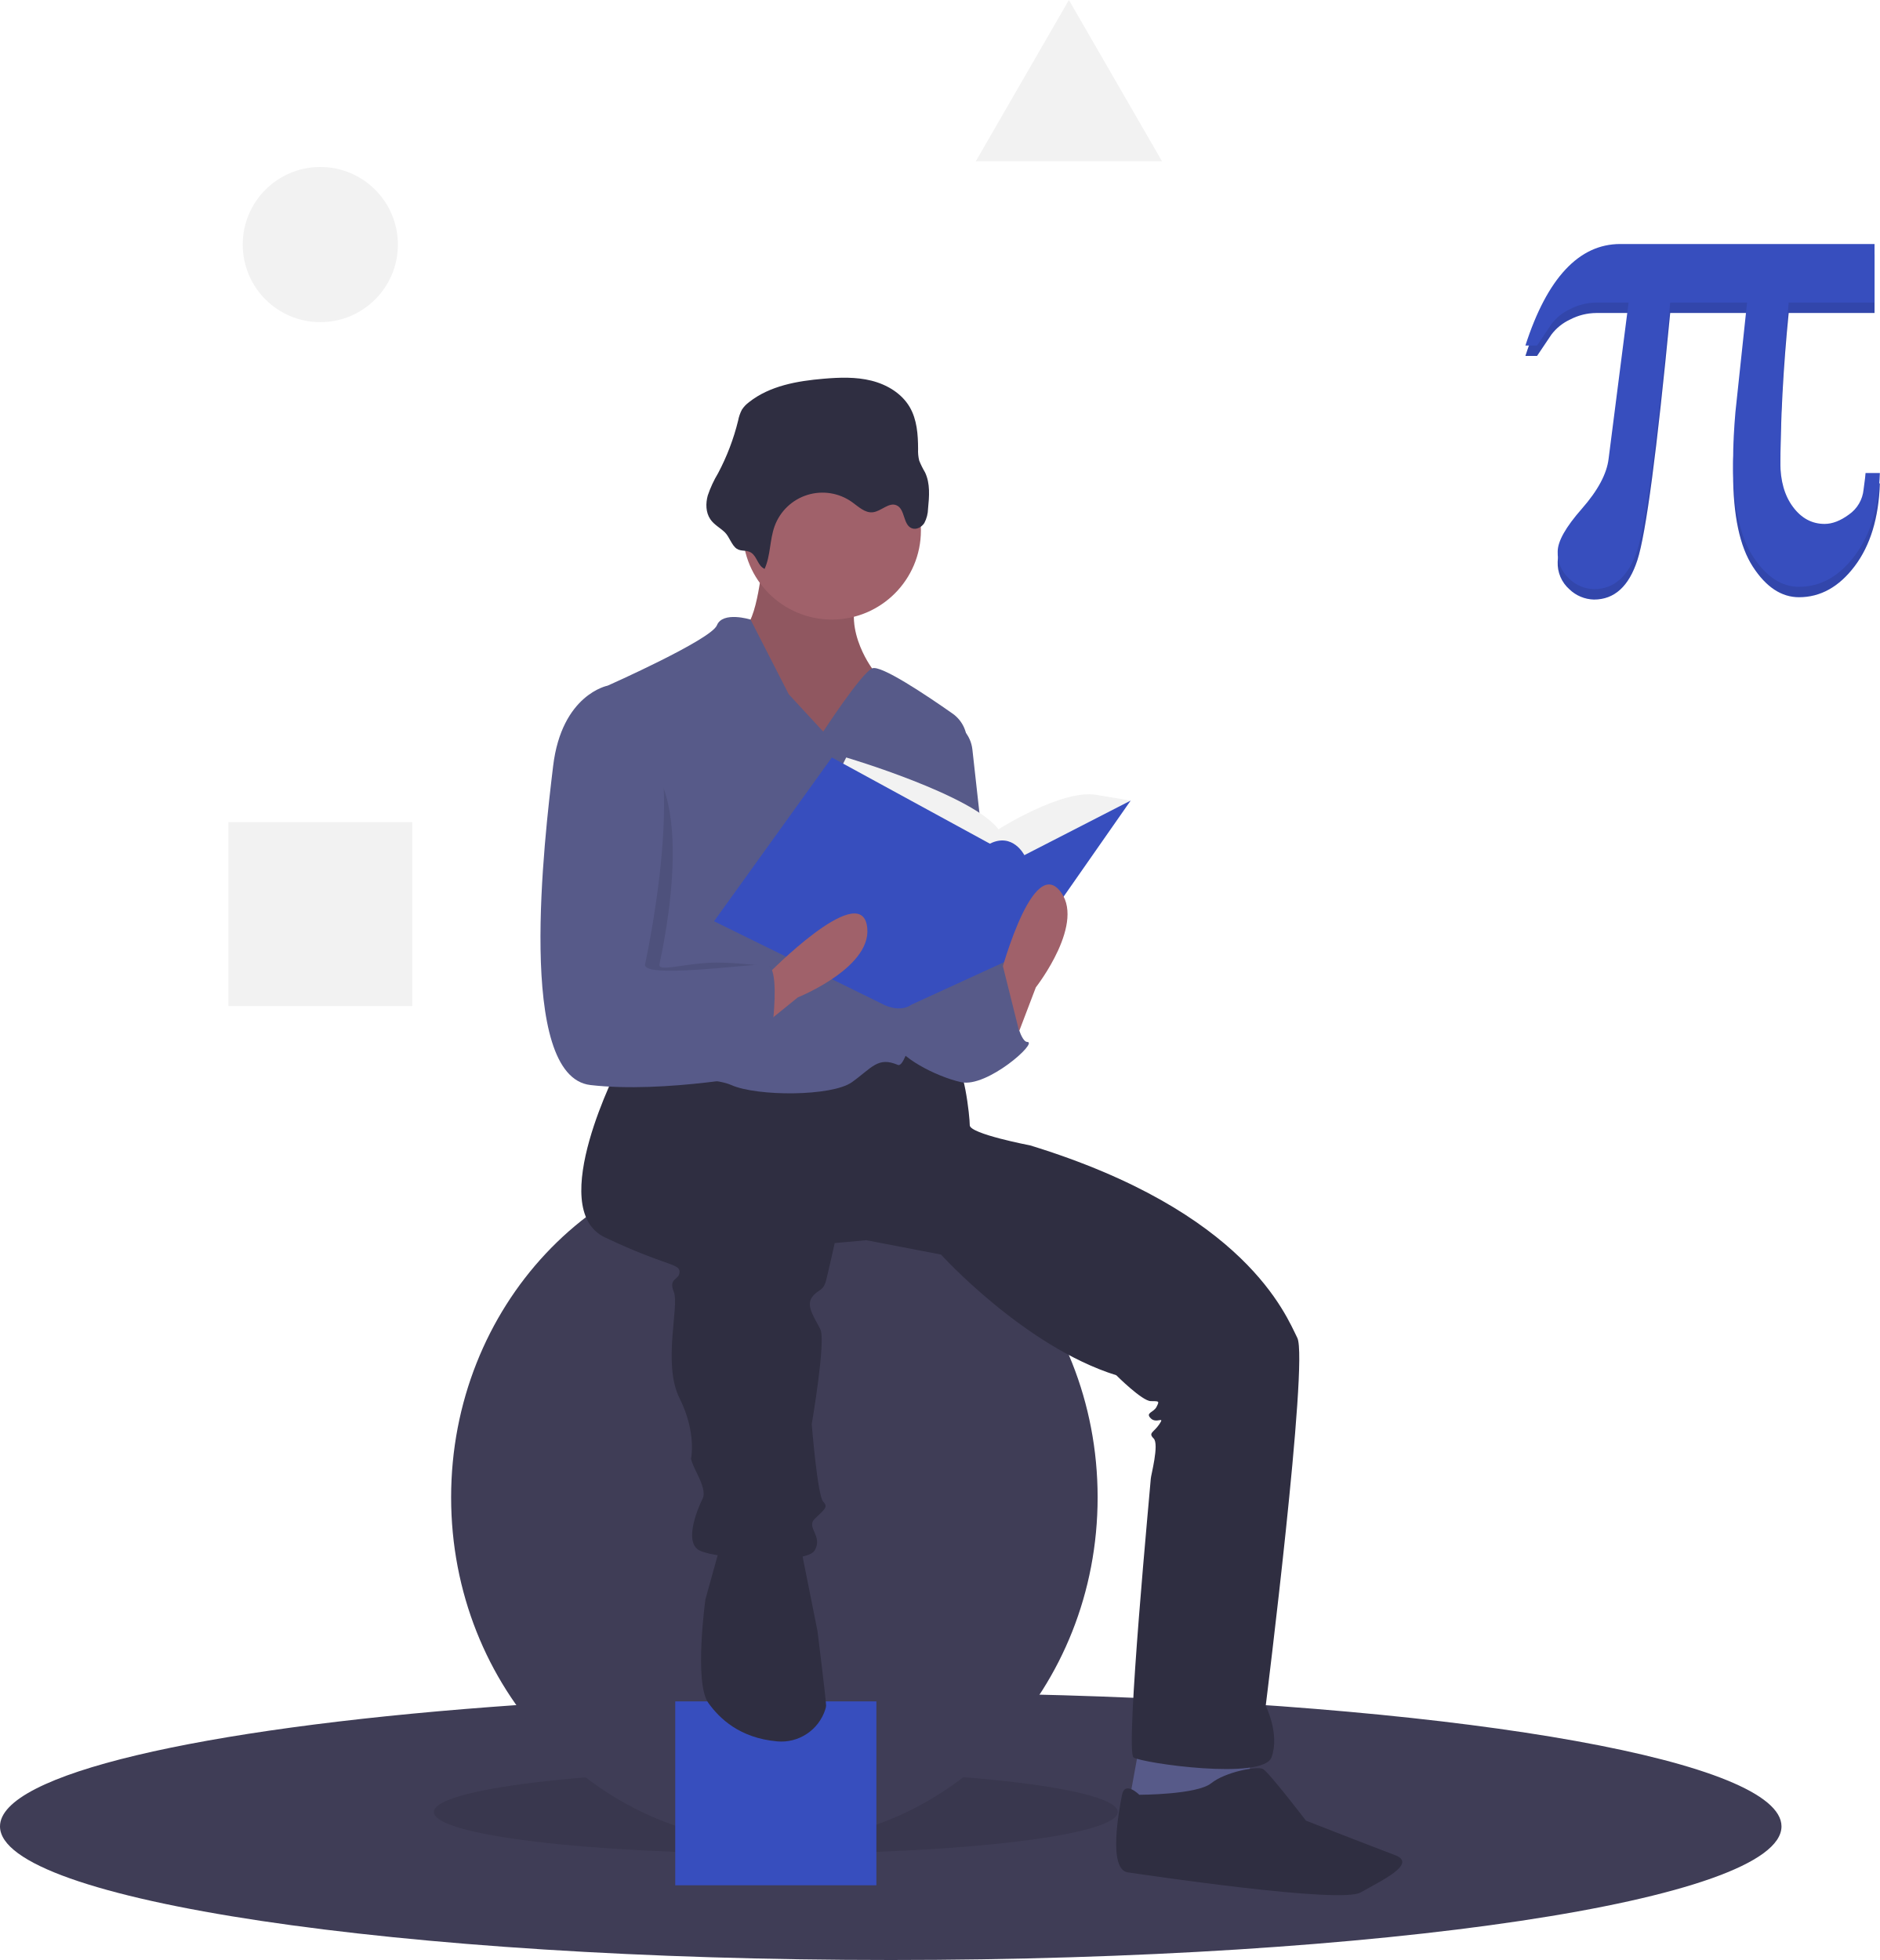
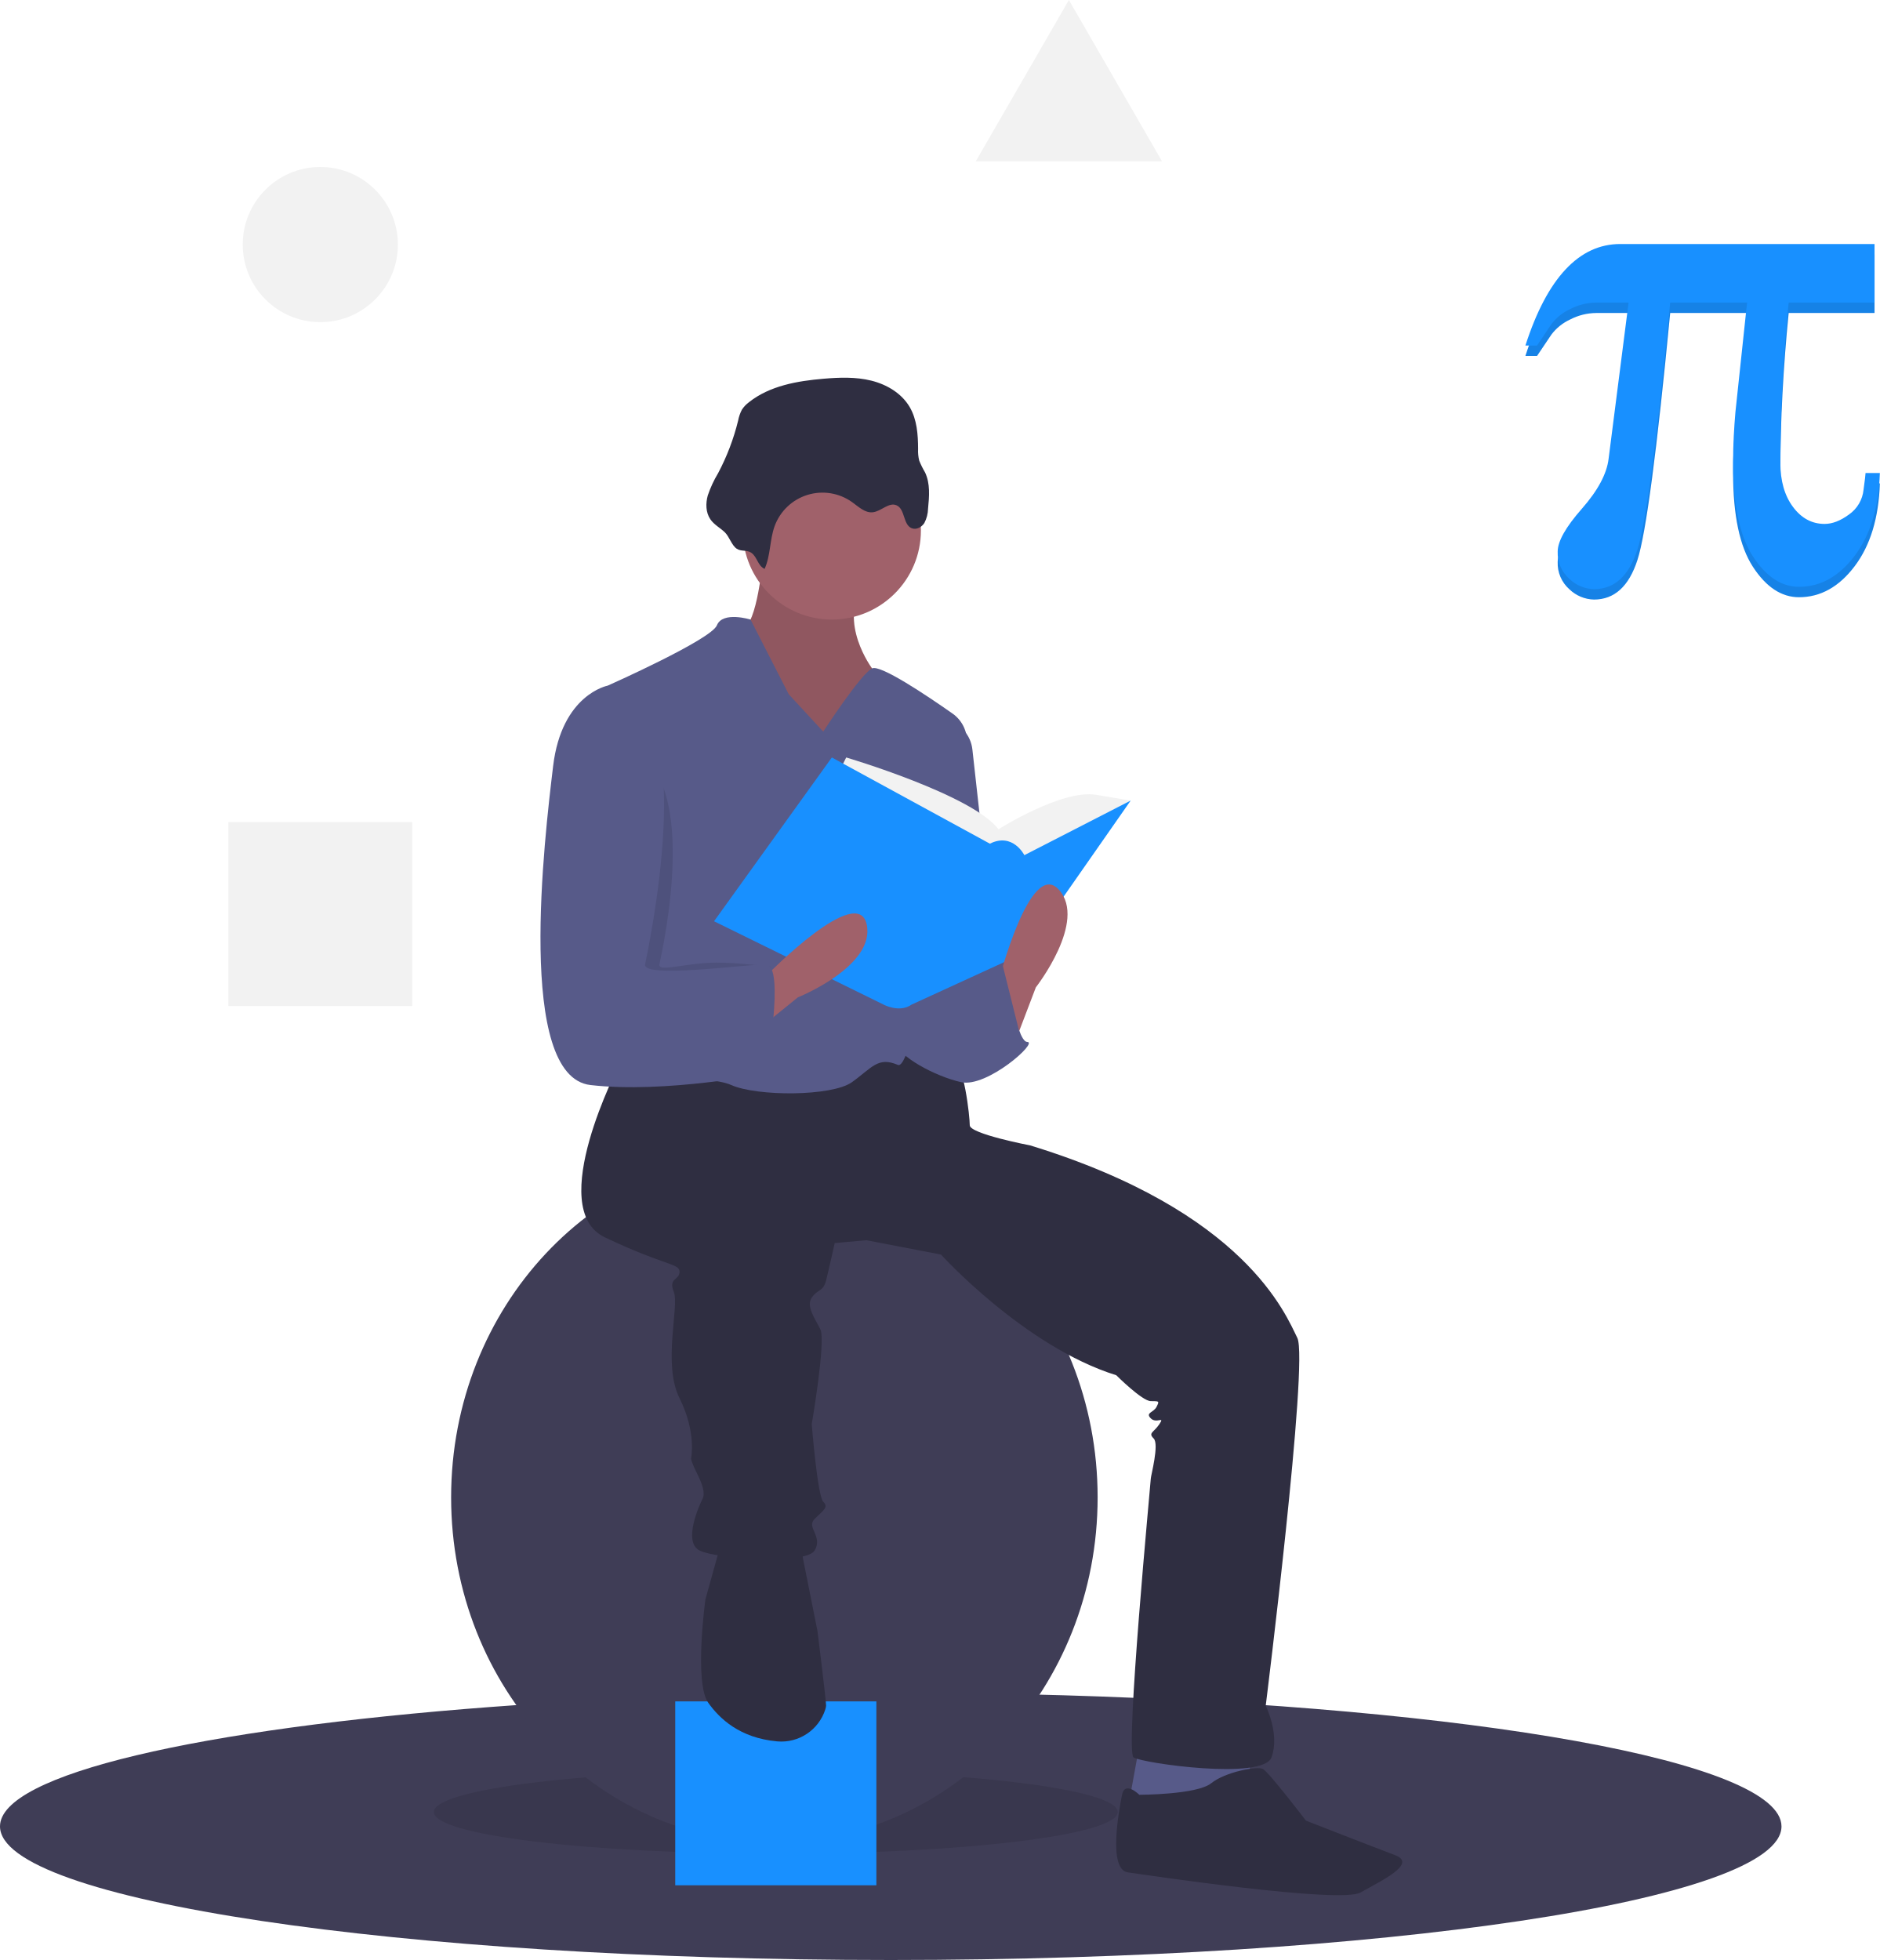
<svg xmlns="http://www.w3.org/2000/svg" id="f1248760-b706-401a-9a88-490bc0db237b" data-name="Layer 1" width="654.237" height="682.114" viewBox="0 0 654.237 682.114">
  <path d="M892.882,744.557c0,25.68-138.79,46.5-310,46.5s-310-20.82-310-46.5c0-18.18,69.57-33.93,170.96-41.57,41.81-3.16,89.05-4.93,139.04-4.93,20.55,0,40.63.3,60.05.87C785.402,703.127,892.882,721.957,892.882,744.557Z" transform="translate(-272.8817 -108.9432)" fill="#3f3d56" />
  <ellipse cx="270" cy="630.614" rx="119" ry="14.5" opacity="0.1" />
  <ellipse cx="269.5" cy="521.114" rx="112.5" ry="120" fill="#3f3d56" />
-   <rect x="235" y="592.114" width="70" height="64" fill="#374ebe" />
+   <rect x="235" y="592.114" width="70" height="64" fill="#1890ff" />
  <polygon points="396.5 607.614 392.5 629.614 418.5 633.614 435.5 623.614 434.5 607.614 396.5 607.614" fill="#575a89" />
  <path d="M538.382,303.557s-2,23-7,24,11,41,11,41h24l19-5-9-22s-12-16-3-29S538.382,303.557,538.382,303.557Z" transform="translate(-272.8817 -108.9432)" fill="#a0616a" />
  <path d="M538.382,303.557s-2,23-7,24,11,41,11,41h24l19-5-9-22s-12-16-3-29S538.382,303.557,538.382,303.557Z" transform="translate(-272.8817 -108.9432)" opacity="0.1" />
  <path d="M488.382,479.557s-26,50-5,60,26,9,26,12-4,2-2,7-4,25,2,37,4,21,4,21,0,1,2,5,3,7,2,9-7,15-1,18,37,5,40,0-3-8,0-11,5-4,3-6-4-27-4-27,5-29,3-33-5-8-3-11,4-2,5-6,3-13,3-13l11-1,26,5s29,32,61,42c0,0,9,9,12,9s3,0,2,2-4,2-2,4,5-1,3,2-4,3-2,5-1,13-1,14-9,95-6,97,45,8,48,0-2-18-2-18,15-120,11-128-18-44-93-67c0,0-21-4-21-7s-2-22-6-23-27-2-27-2l-29,9-40-7Z" transform="translate(-272.8817 -108.9432)" fill="#2f2e41" />
  <path d="M523.382,647.557l-5,18s-4,29,1,36c3.927,5.498,10.94,12.231,23.944,13.412a16.071,16.071,0,0,0,16.779-11.118,5.007,5.007,0,0,0,.277-1.294c0-2-3-26-3-26l-5-25-1-7Z" transform="translate(-272.8817 -108.9432)" fill="#2f2e41" />
  <path d="M669.382,733.557s-5-5-6,0-5,26,2,27,74,11,81,7,20-10,12-13-31-12-31-12-13-17-15-18-13,1-18,5S669.382,733.557,669.382,733.557Z" transform="translate(-272.8817 -108.9432)" fill="#2f2e41" />
  <circle cx="289.5" cy="184.614" r="31" fill="#a0616a" />
  <path d="M559.382,363.557l-12-13-13.301-26s-9.699-3-11.699,2-38,21-38,21,9,84,5,92-11,40-5,43,34,0,43,4,35,4,42-1,9-9,16-6c5.959,2.554,19.891-84.761,23.902-110.781a11.844,11.844,0,0,0-4.908-11.51c-8.973-6.294-25.133-17.14-27.994-15.709C572.382,343.557,559.382,363.557,559.382,363.557Z" transform="translate(-272.8817 -108.9432)" fill="#575a89" />
  <path d="M602.382,359.557h0a11.86,11.86,0,0,1,8.911,10.196l8.089,72.804s-20,43-30,14S602.382,359.557,602.382,359.557Z" transform="translate(-272.8817 -108.9432)" fill="#575a89" />
  <path d="M600.382,449.557l22-6s4,28,8,28-14,16-23,14-22-9-23-14,9-26,9-26Z" transform="translate(-272.8817 -108.9432)" fill="#575a89" />
  <path d="M538.98,306.93c2.108-4.648,1.742-10.07,3.485-14.867a17.727,17.727,0,0,1,26.953-8.381c2.242,1.598,4.489,3.844,7.226,3.539,2.947-.329,5.575-3.616,8.284-2.411,3.003,1.335,2.192,6.717,5.234,7.96,1.601.654,3.494-.353,4.417-1.816a11.225,11.225,0,0,0,1.286-4.976c.42-4.265.799-8.779-1.051-12.645a30.289,30.289,0,0,1-2.028-4.09,13.994,13.994,0,0,1-.386-4.034c-.017-5.013-.383-10.242-2.906-14.574-2.8-4.807-7.974-7.881-13.373-9.222s-11.055-1.136-16.598-.666c-9.163.776-18.719,2.439-25.939,8.135a10.147,10.147,0,0,0-2.493,2.62,13.525,13.525,0,0,0-1.328,3.841,79.45,79.45,0,0,1-6.968,18.277,39.656,39.656,0,0,0-3.595,7.765c-.766,2.754-.714,5.893.889,8.261,1.305,1.927,3.391,2.955,5.029,4.53,1.624,1.561,2.384,4.564,4.183,5.747,1.57,1.032,3.451.304,5.053,1.398C536.41,302.725,536.558,305.804,538.98,306.93Z" transform="translate(-272.8817 -108.9432)" fill="#2f2e41" />
  <path d="M564.382,378.557l3-6s44,13,53,25c0,0,22-14,34-12l12,2-37,33-47-4Z" transform="translate(-272.8817 -108.9432)" fill="#f2f2f2" />
-   <path d="M562.382,372.557l-41,57,59,29s5.516,3,9.758,0l39.242-18,37-53-37,19s-4-8-12-4Z" transform="translate(-272.8817 -108.9432)" fill="#374ebe" />
+   <path d="M562.382,372.557l-41,57,59,29s5.516,3,9.758,0l39.242-18,37-53-37,19s-4-8-12-4Z" transform="translate(-272.8817 -108.9432)" fill="#1890ff" />
  <path d="M625.382,473.557l8-21s18-23,8-34-21,32-21,32Z" transform="translate(-272.8817 -108.9432)" fill="#a0616a" />
  <path d="M533.079,470.206l17.456-14.152s27.11-10.865,23.979-25.397-34.221,17.145-34.221,17.145Z" transform="translate(-272.8817 -108.9432)" fill="#a0616a" />
  <path d="M489.882,369.057h-1s-15.5-18.5-18.5,6.5-13,108,13,111,44.5-12.5,44.5-12.5,19-29,12-29c-3.387,0-12.598-1.521-21-1-8.963.556-17.016,3.081-16.5.5C503.382,439.557,517.882,376.057,489.882,369.057Z" transform="translate(-272.8817 -108.9432)" opacity="0.1" />
  <path d="M488.382,349.557l-4-2s-16,3-19,28-13,108,13,111,61-4,61-4,7-38,0-38-43,5-42,0S516.382,356.557,488.382,349.557Z" transform="translate(-272.8817 -108.9432)" fill="#575a89" />
  <polygon points="338 353.114 349.027 336.213 356 364.114 338 372.114 338 353.114" fill="#575a89" />
  <circle cx="111.473" cy="85.114" r="27" fill="#f2f2f2" />
  <rect x="79.473" y="286.114" width="64" height="64" fill="#f2f2f2" />
  <polygon points="372 0 388.199 28.057 404.397 56.114 372 56.114 339.603 56.114 355.801 28.057 372 0" fill="#f2f2f2" />
-   <path d="M927.118,277.172q-.581,17.955-8.745,28.784-8.166,10.829-19.401,10.83-9.152,0-16.042-10.599-6.893-10.598-6.892-32.606,0-4.865.232-9.266.231-4.401.579-8.34l4.054-38.108H854.145Q847.196,290.145,842.736,303.871q-4.46,13.726-15.116,13.726a12.78,12.78,0,0,1-8.572-3.591,12.064,12.064,0,0,1-4.054-9.498q0-5.326,8.398-14.884,8.397-9.556,9.324-17.432l6.95-54.324H828.431a19.911,19.911,0,0,0-9.093,2.259,17.156,17.156,0,0,0-6.545,5.27l-4.981,7.413H803.759q5.674-17.605,13.958-26.467,8.28-8.861,19.054-8.861H925.265v20.386H895.381q-1.39,13.9-2.143,27.799-.755,13.9-.753,27.915,0,9.499,4.402,15.405,4.401,5.907,11.004,5.907,4.053,0,8.513-3.301a11.97,11.97,0,0,0,5.039-8.629q.348-2.547.521-3.996.174-1.447.174-1.795Z" transform="translate(-272.8817 -108.9432)" fill="#374ebe" />
+   <path d="M927.118,277.172q-.581,17.955-8.745,28.784-8.166,10.829-19.401,10.83-9.152,0-16.042-10.599-6.893-10.598-6.892-32.606,0-4.865.232-9.266.231-4.401.579-8.34l4.054-38.108H854.145Q847.196,290.145,842.736,303.871q-4.46,13.726-15.116,13.726a12.78,12.78,0,0,1-8.572-3.591,12.064,12.064,0,0,1-4.054-9.498q0-5.326,8.398-14.884,8.397-9.556,9.324-17.432l6.95-54.324H828.431a19.911,19.911,0,0,0-9.093,2.259,17.156,17.156,0,0,0-6.545,5.27l-4.981,7.413H803.759q5.674-17.605,13.958-26.467,8.28-8.861,19.054-8.861H925.265v20.386H895.381q-1.39,13.9-2.143,27.799-.755,13.9-.753,27.915,0,9.499,4.402,15.405,4.401,5.907,11.004,5.907,4.053,0,8.513-3.301a11.97,11.97,0,0,0,5.039-8.629q.348-2.547.521-3.996.174-1.447.174-1.795Z" transform="translate(-272.8817 -108.9432)" fill="#1890ff" />
  <path d="M927.118,277.172q-.581,17.955-8.745,28.784-8.166,10.829-19.401,10.83-9.152,0-16.042-10.599-6.893-10.598-6.892-32.606,0-4.865.232-9.266.231-4.401.579-8.34l4.054-38.108H854.145Q847.196,290.145,842.736,303.871q-4.46,13.726-15.116,13.726a12.78,12.78,0,0,1-8.572-3.591,12.064,12.064,0,0,1-4.054-9.498q0-5.326,8.398-14.884,8.397-9.556,9.324-17.432l6.95-54.324H828.431a19.911,19.911,0,0,0-9.093,2.259,17.156,17.156,0,0,0-6.545,5.27l-4.981,7.413H803.759q5.674-17.605,13.958-26.467,8.28-8.861,19.054-8.861H925.265v20.386H895.381q-1.39,13.9-2.143,27.799-.755,13.9-.753,27.915,0,9.499,4.402,15.405,4.401,5.907,11.004,5.907,4.053,0,8.513-3.301a11.97,11.97,0,0,0,5.039-8.629q.348-2.547.521-3.996.174-1.447.174-1.795Z" transform="translate(-272.8817 -108.9432)" opacity="0.1" />
-   <path d="M927.118,273.553q-.581,17.955-8.745,28.784-8.166,10.829-19.401,10.83-9.152,0-16.042-10.599-6.893-10.598-6.892-32.606,0-4.865.232-9.266.231-4.401.579-8.34l4.054-38.108H854.145Q847.196,286.526,842.736,300.252q-4.46,13.726-15.116,13.726a12.78,12.78,0,0,1-8.572-3.591,12.064,12.064,0,0,1-4.054-9.498q0-5.326,8.398-14.884,8.397-9.556,9.324-17.432l6.95-54.324H828.431a19.911,19.911,0,0,0-9.093,2.259,17.156,17.156,0,0,0-6.545,5.27l-4.981,7.413H803.759q5.674-17.605,13.958-26.467,8.28-8.861,19.054-8.861H925.265v20.386H895.381q-1.39,13.9-2.143,27.799-.755,13.9-.753,27.915,0,9.499,4.402,15.405,4.401,5.907,11.004,5.907,4.053,0,8.513-3.301a11.97,11.97,0,0,0,5.039-8.629q.348-2.547.521-3.996.174-1.447.174-1.795Z" transform="translate(-272.8817 -108.9432)" fill="#374ebe" />
+   <path d="M927.118,273.553q-.581,17.955-8.745,28.784-8.166,10.829-19.401,10.83-9.152,0-16.042-10.599-6.893-10.598-6.892-32.606,0-4.865.232-9.266.231-4.401.579-8.34l4.054-38.108H854.145Q847.196,286.526,842.736,300.252q-4.46,13.726-15.116,13.726a12.78,12.78,0,0,1-8.572-3.591,12.064,12.064,0,0,1-4.054-9.498q0-5.326,8.398-14.884,8.397-9.556,9.324-17.432l6.95-54.324H828.431a19.911,19.911,0,0,0-9.093,2.259,17.156,17.156,0,0,0-6.545,5.27l-4.981,7.413H803.759q5.674-17.605,13.958-26.467,8.28-8.861,19.054-8.861H925.265v20.386H895.381q-1.39,13.9-2.143,27.799-.755,13.9-.753,27.915,0,9.499,4.402,15.405,4.401,5.907,11.004,5.907,4.053,0,8.513-3.301a11.97,11.97,0,0,0,5.039-8.629q.348-2.547.521-3.996.174-1.447.174-1.795Z" transform="translate(-272.8817 -108.9432)" fill="#1890ff" />
</svg>
